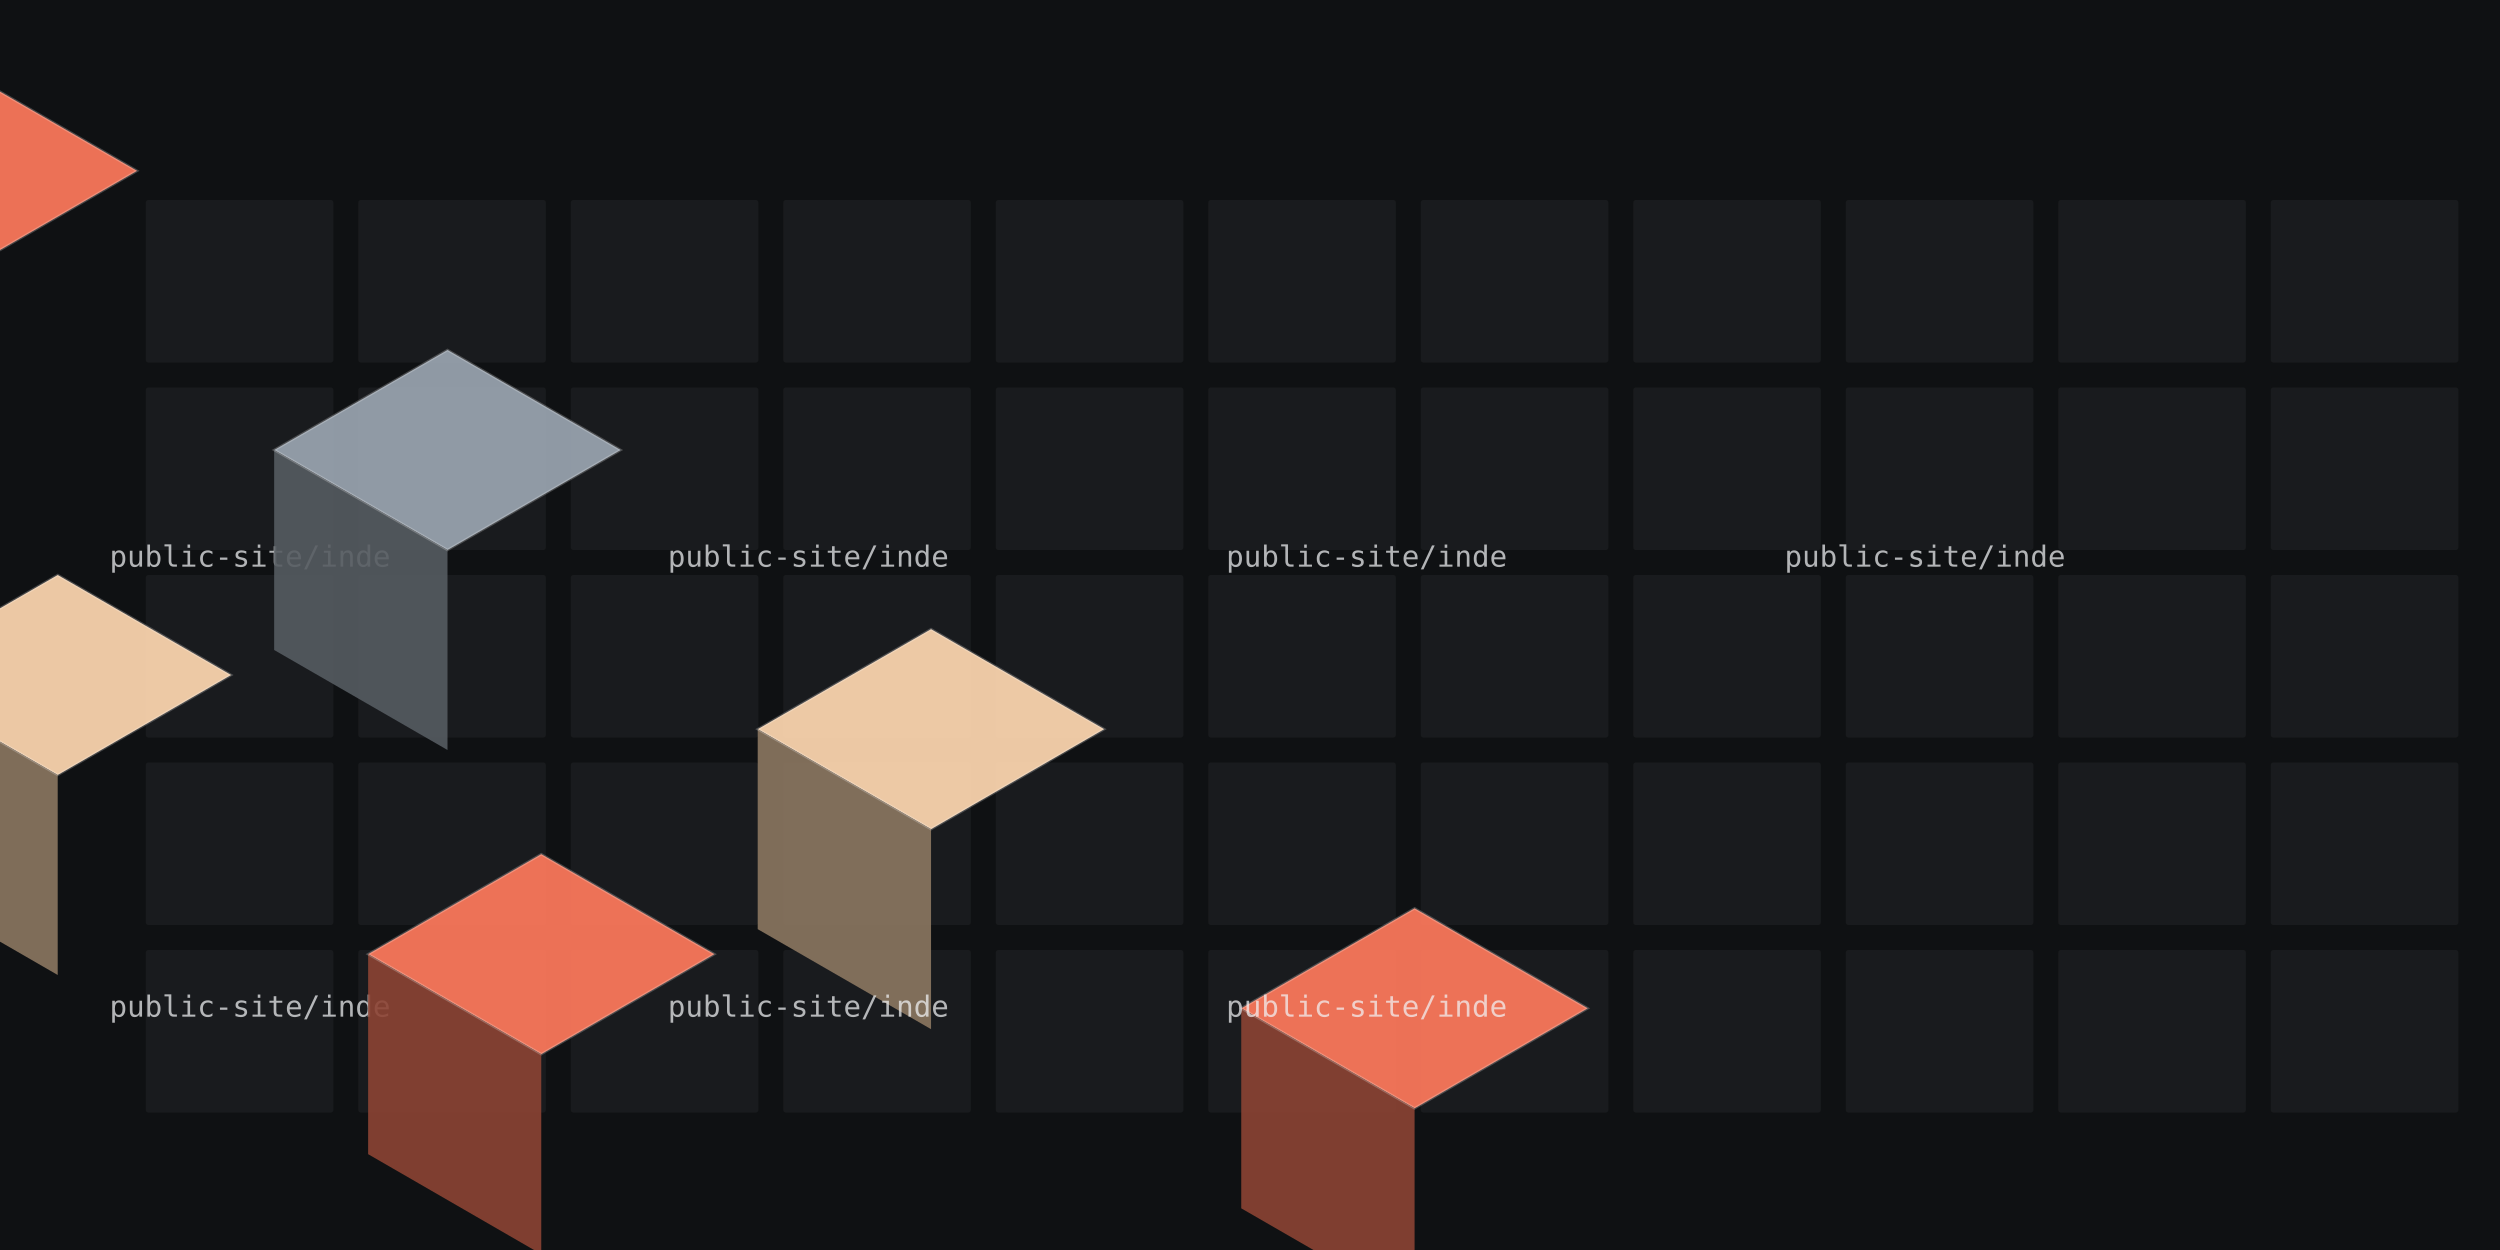
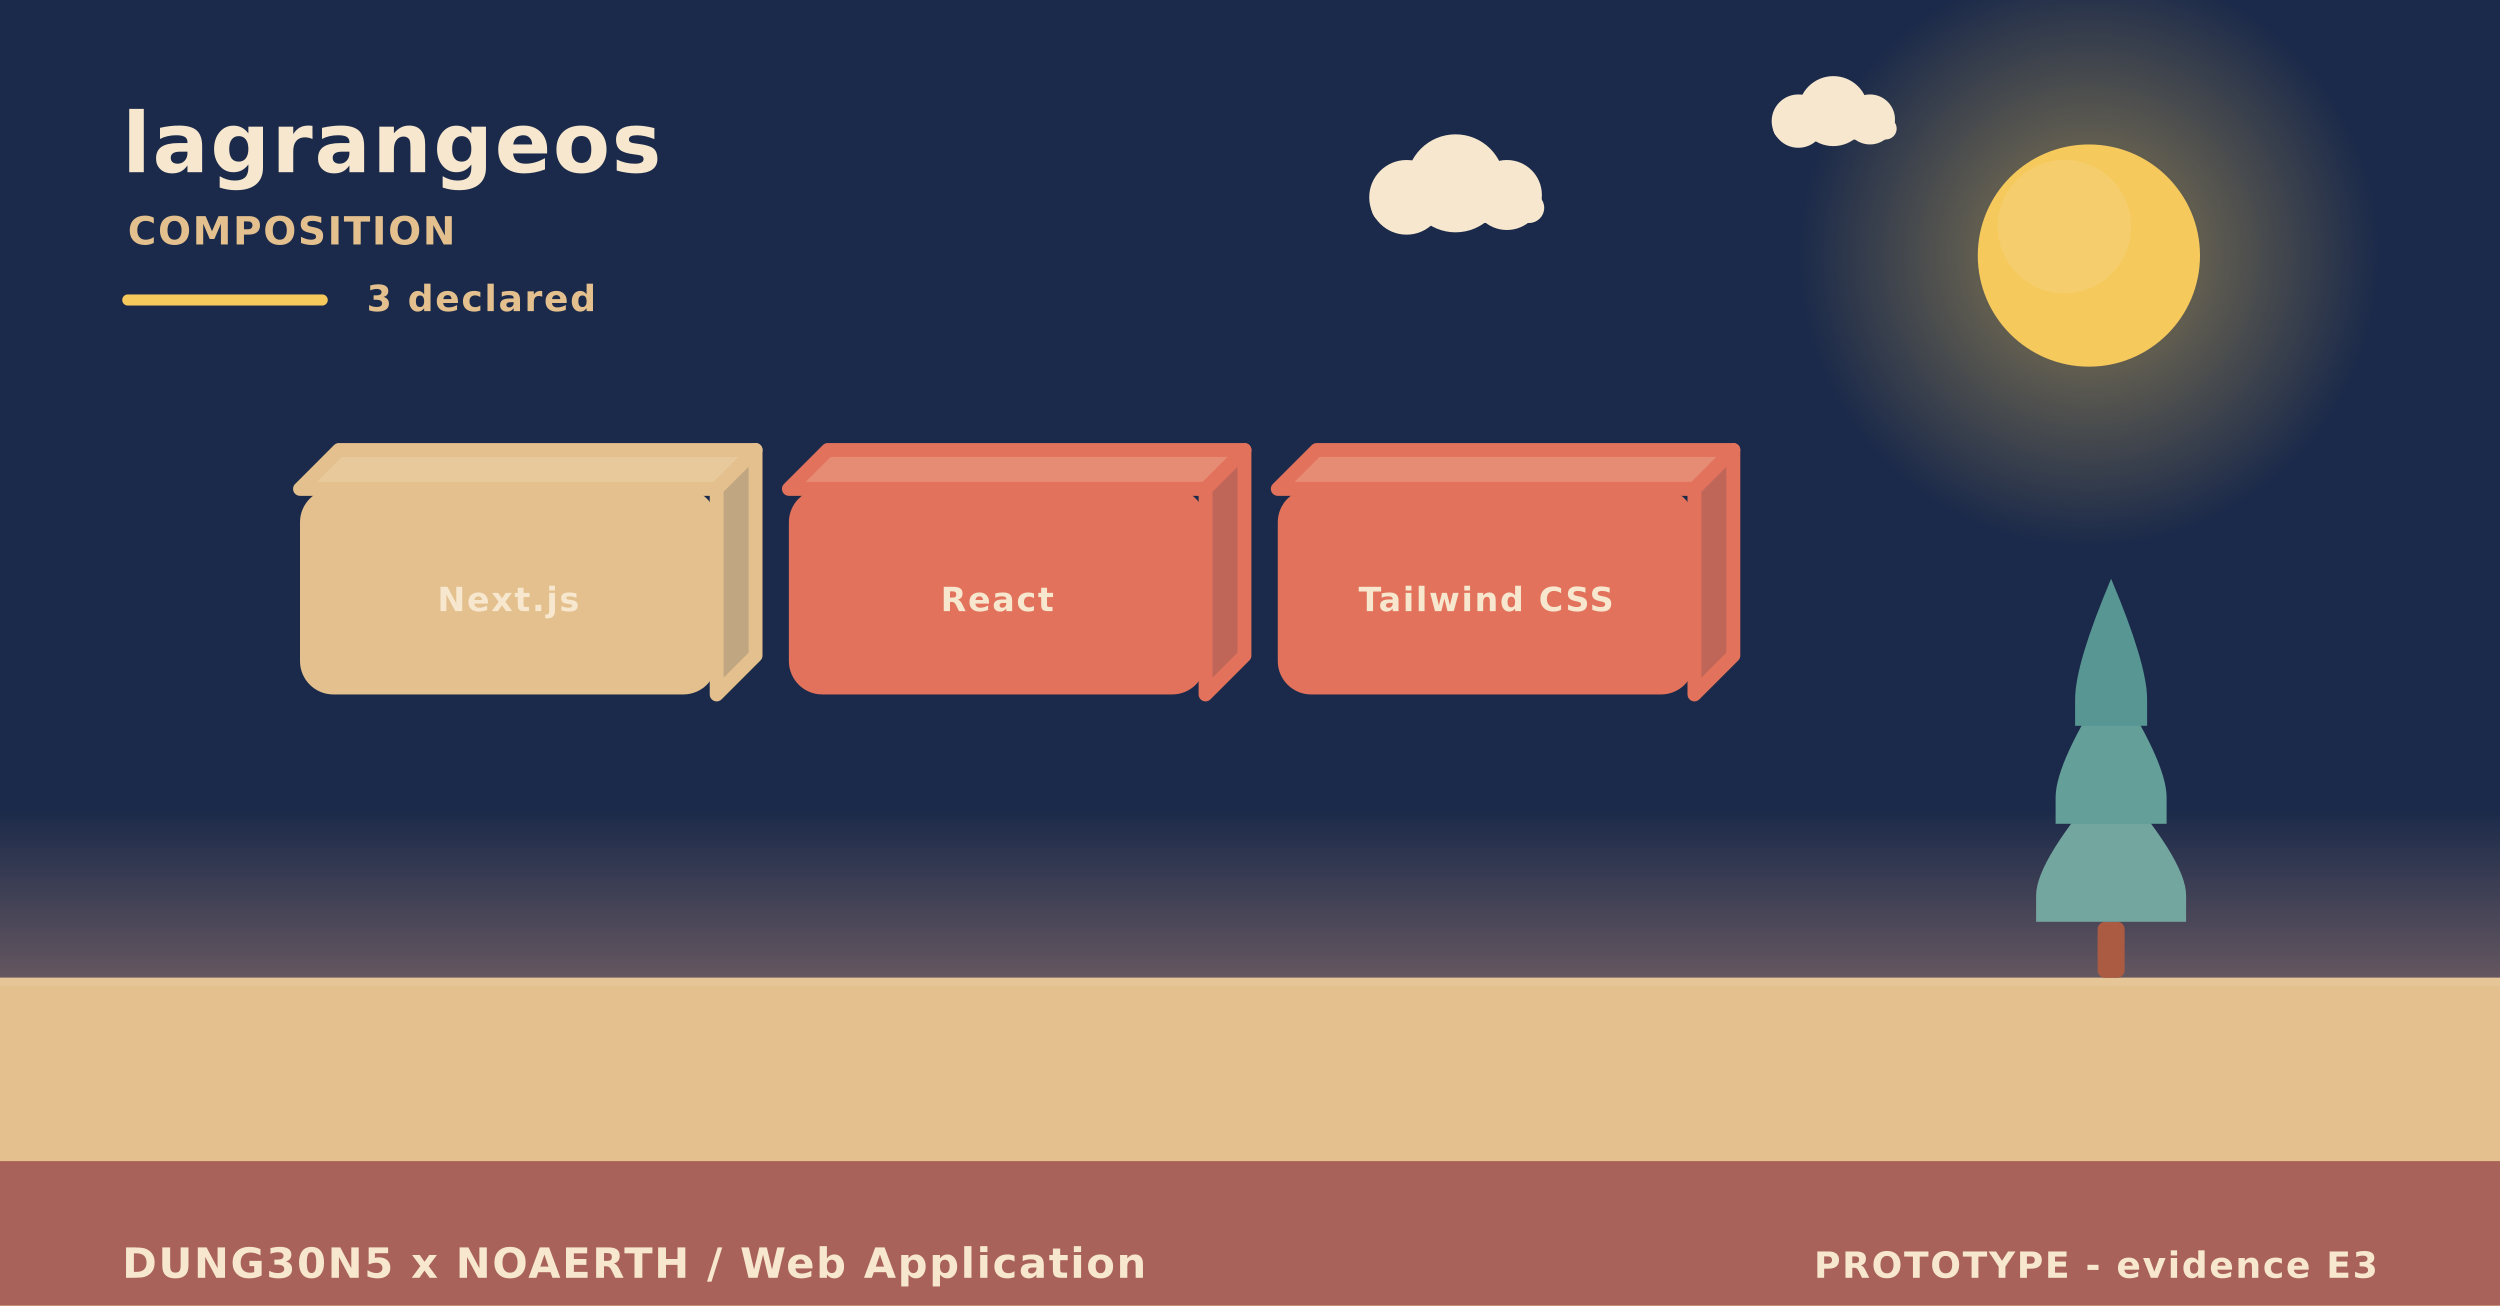
- <svg xmlns="http://www.w3.org/2000/svg" viewBox="0 0 1200 600" width="1200" height="600" role="img" aria-label="lagrangeos component map">
-   <rect width="1200" height="600" fill="#0f1113" />
-   <defs>
-     <linearGradient id="gc" x1="0" y1="0" x2="1" y2="1">
-       <stop offset="0%" stop-color="#ff7a5c" />
-       <stop offset="100%" stop-color="#9aa5b1" />
-     </linearGradient>
-   </defs>
-   <rect x="70.00" y="96.00" width="90.00" height="78.00" rx="1.20" fill="#f1f3f5" opacity="0.05" />
-   <rect x="172.00" y="96.00" width="90.00" height="78.00" rx="1.20" fill="#f1f3f5" opacity="0.05" />
-   <rect x="274.00" y="96.00" width="90.00" height="78.00" rx="1.20" fill="#f1f3f5" opacity="0.05" />
-   <rect x="376.00" y="96.00" width="90.00" height="78.00" rx="1.20" fill="#f1f3f5" opacity="0.05" />
-   <rect x="478.00" y="96.00" width="90.00" height="78.00" rx="1.20" fill="#f1f3f5" opacity="0.05" />
-   <rect x="580.00" y="96.00" width="90.00" height="78.00" rx="1.20" fill="#f1f3f5" opacity="0.05" />
-   <rect x="682.00" y="96.00" width="90.00" height="78.00" rx="1.20" fill="#f1f3f5" opacity="0.05" />
-   <rect x="784.00" y="96.00" width="90.00" height="78.00" rx="1.20" fill="#f1f3f5" opacity="0.05" />
-   <rect x="886.00" y="96.00" width="90.00" height="78.00" rx="1.20" fill="#f1f3f5" opacity="0.05" />
-   <rect x="988.00" y="96.00" width="90.00" height="78.00" rx="1.20" fill="#f1f3f5" opacity="0.05" />
-   <rect x="1090.00" y="96.00" width="90.00" height="78.00" rx="1.20" fill="#f1f3f5" opacity="0.05" />
-   <rect x="70.00" y="186.00" width="90.00" height="78.00" rx="1.20" fill="#f1f3f5" opacity="0.05" />
-   <rect x="172.00" y="186.00" width="90.00" height="78.00" rx="1.20" fill="#f1f3f5" opacity="0.05" />
-   <rect x="274.00" y="186.00" width="90.00" height="78.00" rx="1.20" fill="#f1f3f5" opacity="0.05" />
-   <rect x="376.00" y="186.00" width="90.00" height="78.00" rx="1.20" fill="#f1f3f5" opacity="0.05" />
-   <rect x="478.00" y="186.00" width="90.00" height="78.00" rx="1.20" fill="#f1f3f5" opacity="0.05" />
-   <rect x="580.00" y="186.00" width="90.00" height="78.00" rx="1.20" fill="#f1f3f5" opacity="0.05" />
-   <rect x="682.00" y="186.00" width="90.00" height="78.00" rx="1.20" fill="#f1f3f5" opacity="0.05" />
-   <rect x="784.00" y="186.00" width="90.00" height="78.00" rx="1.20" fill="#f1f3f5" opacity="0.05" />
-   <rect x="886.00" y="186.00" width="90.00" height="78.00" rx="1.20" fill="#f1f3f5" opacity="0.05" />
-   <rect x="988.00" y="186.00" width="90.00" height="78.00" rx="1.20" fill="#f1f3f5" opacity="0.05" />
-   <rect x="1090.00" y="186.00" width="90.00" height="78.00" rx="1.20" fill="#f1f3f5" opacity="0.05" />
-   <rect x="70.00" y="276.00" width="90.00" height="78.00" rx="1.20" fill="#f1f3f5" opacity="0.05" />
-   <rect x="172.00" y="276.00" width="90.00" height="78.00" rx="1.20" fill="#f1f3f5" opacity="0.05" />
-   <rect x="274.00" y="276.00" width="90.00" height="78.00" rx="1.20" fill="#f1f3f5" opacity="0.05" />
-   <rect x="376.00" y="276.00" width="90.00" height="78.00" rx="1.20" fill="#f1f3f5" opacity="0.05" />
-   <rect x="478.00" y="276.00" width="90.00" height="78.00" rx="1.20" fill="#f1f3f5" opacity="0.05" />
-   <rect x="580.00" y="276.00" width="90.00" height="78.00" rx="1.20" fill="#f1f3f5" opacity="0.05" />
-   <rect x="682.00" y="276.00" width="90.00" height="78.00" rx="1.20" fill="#f1f3f5" opacity="0.05" />
-   <rect x="784.00" y="276.00" width="90.00" height="78.00" rx="1.20" fill="#f1f3f5" opacity="0.05" />
-   <rect x="886.00" y="276.00" width="90.00" height="78.00" rx="1.20" fill="#f1f3f5" opacity="0.05" />
-   <rect x="988.00" y="276.00" width="90.00" height="78.00" rx="1.20" fill="#f1f3f5" opacity="0.05" />
-   <rect x="1090.00" y="276.00" width="90.00" height="78.00" rx="1.20" fill="#f1f3f5" opacity="0.05" />
-   <rect x="70.00" y="366.00" width="90.00" height="78.00" rx="1.20" fill="#f1f3f5" opacity="0.05" />
-   <rect x="172.00" y="366.00" width="90.00" height="78.00" rx="1.20" fill="#f1f3f5" opacity="0.05" />
-   <rect x="274.00" y="366.00" width="90.00" height="78.00" rx="1.20" fill="#f1f3f5" opacity="0.05" />
-   <rect x="376.00" y="366.00" width="90.00" height="78.00" rx="1.20" fill="#f1f3f5" opacity="0.05" />
-   <rect x="478.00" y="366.00" width="90.00" height="78.00" rx="1.20" fill="#f1f3f5" opacity="0.05" />
-   <rect x="580.00" y="366.00" width="90.00" height="78.00" rx="1.20" fill="#f1f3f5" opacity="0.05" />
-   <rect x="682.00" y="366.00" width="90.00" height="78.00" rx="1.20" fill="#f1f3f5" opacity="0.05" />
-   <rect x="784.00" y="366.00" width="90.00" height="78.00" rx="1.20" fill="#f1f3f5" opacity="0.05" />
-   <rect x="886.00" y="366.00" width="90.00" height="78.00" rx="1.20" fill="#f1f3f5" opacity="0.05" />
-   <rect x="988.00" y="366.00" width="90.00" height="78.00" rx="1.20" fill="#f1f3f5" opacity="0.05" />
-   <rect x="1090.00" y="366.00" width="90.00" height="78.00" rx="1.20" fill="#f1f3f5" opacity="0.05" />
-   <rect x="70.00" y="456.00" width="90.00" height="78.00" rx="1.20" fill="#f1f3f5" opacity="0.05" />
-   <rect x="172.00" y="456.00" width="90.00" height="78.00" rx="1.20" fill="#f1f3f5" opacity="0.05" />
-   <rect x="274.00" y="456.00" width="90.00" height="78.00" rx="1.20" fill="#f1f3f5" opacity="0.05" />
-   <rect x="376.00" y="456.00" width="90.00" height="78.00" rx="1.20" fill="#f1f3f5" opacity="0.05" />
-   <rect x="478.00" y="456.00" width="90.00" height="78.00" rx="1.20" fill="#f1f3f5" opacity="0.05" />
-   <rect x="580.00" y="456.00" width="90.00" height="78.00" rx="1.20" fill="#f1f3f5" opacity="0.05" />
-   <rect x="682.00" y="456.00" width="90.00" height="78.00" rx="1.20" fill="#f1f3f5" opacity="0.05" />
-   <rect x="784.00" y="456.00" width="90.00" height="78.00" rx="1.20" fill="#f1f3f5" opacity="0.05" />
-   <rect x="886.00" y="456.00" width="90.00" height="78.00" rx="1.20" fill="#f1f3f5" opacity="0.05" />
-   <rect x="988.00" y="456.00" width="90.00" height="78.00" rx="1.20" fill="#f1f3f5" opacity="0.05" />
-   <rect x="1090.00" y="456.00" width="90.00" height="78.00" rx="1.20" fill="#f1f3f5" opacity="0.05" />
-   <g transform="rotate(0 120 140)">
-     <polygon points="-17.3,34.0 65.8,82.0 -17.3,130.0 -100.5,82.0" fill="#ff7a5c" opacity="0.92" />
-     <polygon points="-100.5,82.0 -17.3,130.0 -17.3,226.0 -100.5,178.0" fill="#8c4333" opacity="0.9" />
-     <polygon points="-17.3,34.0 65.8,82.0 -17.3,130.0 -100.5,82.0" fill="none" stroke="rgba(255,255,255,0.220)" stroke-width="1.2" />
-     <animateTransform attributeName="transform" type="rotate" values="-32.0 0.00 0.00 0.0 0.00 0.00" dur="5.4s" begin="0.0s" repeatCount="indefinite" />
+ <svg xmlns="http://www.w3.org/2000/svg" width="900" height="470" viewBox="0 0 900 470" role="img" aria-label="lagrangeos - how it is composed">
+   <linearGradient id="skyc" x1="0" y1="0" x2="0" y2="1">
+     <stop offset="0" stop-color="#1b2a4a" />
+     <stop offset="0.62" stop-color="#1b2a4a" />
+     <stop offset="1" stop-color="#f3ad8a" />
+   </linearGradient>
+   <rect width="900" height="470" fill="url(#skyc)" />
+   <radialGradient id="sunc">
+     <stop offset="0.35" stop-color="#f5c95c" stop-opacity="0.34" />
+     <stop offset="1" stop-color="#f5c95c" stop-opacity="0" />
+   </radialGradient>
+   <circle cx="752" cy="92" r="104" fill="url(#sunc)" />
+   <circle cx="752" cy="92" r="40" fill="#f5c95c" />
+   <circle cx="743.2" cy="81.6" r="24" fill="#f5d27e" opacity="0.5" />
+   <g>
+     <circle cx="524" cy="66" r="17.64" fill="#f6e7ce" />
+     <circle cx="506.36" cy="71.04" r="13.44" fill="#f6e7ce" />
+     <circle cx="542.48" cy="70.2" r="12.6" fill="#f6e7ce" />
+     <rect x="493.76" y="69.36" width="62.16" height="10.92" rx="5.46" fill="#f6e7ce" />
+     <animateTransform attributeName="transform" type="translate" values="0 0;24 0;0 0" dur="36s" begin="0s" repeatCount="indefinite" />
  </g>
-   <text x="120" y="272" font-family="ui-monospace,Menlo,monospace" font-size="14" fill="rgba(241,243,245,0.720)" text-anchor="middle">public-site/inde</text>
-   <g transform="rotate(0 388 140)">
-     <polygon points="214.8,168.0 297.9,216.0 214.8,264.0 131.6,216.0" fill="#9aa5b1" opacity="0.92" />
-     <polygon points="131.6,216.0 214.8,264.0 214.8,360.0 131.6,312.0" fill="#555b61" opacity="0.9" />
-     <polygon points="214.8,168.0 297.9,216.0 214.8,264.0 131.6,216.0" fill="none" stroke="rgba(255,255,255,0.220)" stroke-width="1.2" />
-     <animateTransform attributeName="transform" type="rotate" values="-32.0 0.00 0.00 0.0 0.00 0.00" dur="5.4s" begin="0.4s" repeatCount="indefinite" />
+   <g>
+     <circle cx="660" cy="40" r="12.6" fill="#f6e7ce" />
+     <circle cx="647.4" cy="43.6" r="9.6" fill="#f6e7ce" />
+     <circle cx="673.2" cy="43" r="9" fill="#f6e7ce" />
+     <rect x="638.4" y="42.4" width="44.4" height="7.8" rx="3.9" fill="#f6e7ce" />
+     <animateTransform attributeName="transform" type="translate" values="0 0;-18 0;0 0" dur="46s" begin="3s" repeatCount="indefinite" />
  </g>
-   <text x="388" y="272" font-family="ui-monospace,Menlo,monospace" font-size="14" fill="rgba(241,243,245,0.720)" text-anchor="middle">public-site/inde</text>
-   <g transform="rotate(0 656 140)">
-     <polygon points="446.9,302.0 530.0,350.0 446.9,398.0 363.7,350.0" fill="#ffd8b1" opacity="0.92" />
-     <polygon points="363.7,350.0 446.9,398.0 446.9,494.0 363.7,446.0" fill="#8c7761" opacity="0.9" />
-     <polygon points="446.9,302.0 530.0,350.0 446.9,398.0 363.7,350.0" fill="none" stroke="rgba(255,255,255,0.220)" stroke-width="1.2" />
-     <animateTransform attributeName="transform" type="rotate" values="-32.0 0.00 0.00 0.0 0.00 0.00" dur="5.4s" begin="0.8s" repeatCount="indefinite" />
+   <rect x="0" y="352" width="900" height="118" fill="#e3c08d" />
+   <rect x="0" y="352" width="900" height="3" fill="#e6c596" />
+   <text x="44" y="62" font-family="Verdana,DejaVu Sans,sans-serif" font-size="30" font-weight="700" letter-spacing="0.6" fill="#f6e7ce" text-anchor="start">lagrangeos</text>
+   <text x="46" y="88" font-family="Verdana,DejaVu Sans,sans-serif" font-size="14" font-weight="700" letter-spacing="0.6" fill="#e3c08d" text-anchor="start">COMPOSITION</text>
+   <rect x="44" y="106" width="74" height="4" rx="2" fill="#f5c95c" />
+   <text x="132" y="112" font-family="Verdana,DejaVu Sans,sans-serif" font-size="13" font-weight="700" letter-spacing="0.6" fill="#e3c08d" text-anchor="start">3 declared</text>
+   <g>
+     <path d="M108,176 L258,176 L272,162 L122,162 Z" fill="#e7c99b" stroke="#e3c08d" stroke-width="5" stroke-linejoin="round" />
+     <path d="M258,176 L272,162 L272,236 L258,250 Z" fill="#c1a682" stroke="#e3c08d" stroke-width="5" stroke-linejoin="round" />
+     <rect x="108" y="176" width="150" height="74" rx="12" fill="#e3c08d" />
+     <animateTransform attributeName="transform" type="translate" values="0 10;0 0" dur="0.75s" begin="0s" fill="freeze" />
  </g>
-   <text x="656" y="272" font-family="ui-monospace,Menlo,monospace" font-size="14" fill="rgba(241,243,245,0.720)" text-anchor="middle">public-site/inde</text>
-   <g transform="rotate(0 924 140)">
-     <polygon points="679.0,436.0 762.1,484.0 679.0,532.0 595.8,484.0" fill="#ff7a5c" opacity="0.92" />
-     <polygon points="595.8,484.0 679.0,532.0 679.0,628.0 595.8,580.0" fill="#8c4333" opacity="0.9" />
-     <polygon points="679.0,436.0 762.1,484.0 679.0,532.0 595.8,484.0" fill="none" stroke="rgba(255,255,255,0.220)" stroke-width="1.2" />
-     <animateTransform attributeName="transform" type="rotate" values="-32.0 0.00 0.00 0.0 0.00 0.00" dur="5.4s" begin="1.2s" repeatCount="indefinite" />
+   <text x="183" y="220" font-family="Verdana,DejaVu Sans,sans-serif" font-size="12" font-weight="700" letter-spacing="0.6" fill="#f6e7ce" text-anchor="middle">Next.js</text>
+   <g>
+     <path d="M284,176 L434,176 L448,162 L298,162 Z" fill="#e68c74" stroke="#e2725b" stroke-width="5" stroke-linejoin="round" />
+     <path d="M434,176 L448,162 L448,236 L434,250 Z" fill="#c06658" stroke="#e2725b" stroke-width="5" stroke-linejoin="round" />
+     <rect x="284" y="176" width="150" height="74" rx="12" fill="#e2725b" />
+     <animateTransform attributeName="transform" type="translate" values="0 10;0 0" dur="0.75s" begin="0.16s" fill="freeze" />
  </g>
-   <text x="924" y="272" font-family="ui-monospace,Menlo,monospace" font-size="14" fill="rgba(241,243,245,0.720)" text-anchor="middle">public-site/inde</text>
-   <g transform="rotate(0 120 356)">
-     <polygon points="-204.4,142.0 -121.2,190.0 -204.4,238.0 -287.5,190.0" fill="#9aa5b1" opacity="0.92" />
-     <polygon points="-287.5,190.0 -204.4,238.0 -204.4,334.0 -287.5,286.0" fill="#555b61" opacity="0.9" />
-     <polygon points="-204.4,142.0 -121.2,190.0 -204.4,238.0 -287.5,190.0" fill="none" stroke="rgba(255,255,255,0.220)" stroke-width="1.2" />
-     <animateTransform attributeName="transform" type="rotate" values="-32.0 0.00 0.00 0.0 0.00 0.00" dur="5.4s" begin="1.6s" repeatCount="indefinite" />
+   <text x="359" y="220" font-family="Verdana,DejaVu Sans,sans-serif" font-size="12" font-weight="700" letter-spacing="0.6" fill="#f6e7ce" text-anchor="middle">React</text>
+   <g>
+     <path d="M460,176 L610,176 L624,162 L474,162 Z" fill="#e68c74" stroke="#e2725b" stroke-width="5" stroke-linejoin="round" />
+     <path d="M610,176 L624,162 L624,236 L610,250 Z" fill="#c06658" stroke="#e2725b" stroke-width="5" stroke-linejoin="round" />
+     <rect x="460" y="176" width="150" height="74" rx="12" fill="#e2725b" />
+     <animateTransform attributeName="transform" type="translate" values="0 10;0 0" dur="0.75s" begin="0.32s" fill="freeze" />
  </g>
-   <text x="120" y="488" font-family="ui-monospace,Menlo,monospace" font-size="14" fill="rgba(241,243,245,0.720)" text-anchor="middle">public-site/inde</text>
-   <g transform="rotate(0 388 356)">
-     <polygon points="27.7,276.0 110.9,324.0 27.7,372.0 -55.4,324.0" fill="#ffd8b1" opacity="0.92" />
-     <polygon points="-55.4,324.0 27.7,372.0 27.7,468.0 -55.4,420.0" fill="#8c7761" opacity="0.9" />
-     <polygon points="27.7,276.0 110.9,324.0 27.7,372.0 -55.4,324.0" fill="none" stroke="rgba(255,255,255,0.220)" stroke-width="1.2" />
-     <animateTransform attributeName="transform" type="rotate" values="-32.0 0.00 0.00 0.0 0.00 0.00" dur="5.4s" begin="2.0s" repeatCount="indefinite" />
-   </g>
-   <text x="388" y="488" font-family="ui-monospace,Menlo,monospace" font-size="14" fill="rgba(241,243,245,0.720)" text-anchor="middle">public-site/inde</text>
-   <g transform="rotate(0 656 356)">
-     <polygon points="259.8,410.0 342.9,458.0 259.8,506.0 176.7,458.0" fill="#ff7a5c" opacity="0.92" />
-     <polygon points="176.7,458.0 259.8,506.0 259.8,602.0 176.7,554.0" fill="#8c4333" opacity="0.9" />
-     <polygon points="259.8,410.0 342.9,458.0 259.8,506.0 176.7,458.0" fill="none" stroke="rgba(255,255,255,0.220)" stroke-width="1.2" />
-     <animateTransform attributeName="transform" type="rotate" values="-32.0 0.00 0.00 0.0 0.00 0.00" dur="5.4s" begin="2.4s" repeatCount="indefinite" />
-   </g>
-   <text x="656" y="488" font-family="ui-monospace,Menlo,monospace" font-size="14" fill="rgba(241,243,245,0.720)" text-anchor="middle">public-site/inde</text>
+   <text x="535" y="220" font-family="Verdana,DejaVu Sans,sans-serif" font-size="12" font-weight="700" letter-spacing="0.6" fill="#f6e7ce" text-anchor="middle">Tailwind CSS</text>
+   <rect x="755.14" y="331.84" width="9.72" height="20.16" rx="2.7" fill="#ac5b43" />
+   <path d="M760,278.92 Q733,309.61 733,322.31 Q733,331.84 733,331.84 L787,331.84 Q787,331.84 787,322.31 Q787,309.61 760,278.92 Z" fill="#74a6a0" />
+   <path d="M760,243.64 Q740.02,274.33 740.02,287.03 Q740.02,296.56 740.02,296.56 L779.98,296.56 Q779.98,296.56 779.98,287.03 Q779.98,274.33 760,243.64 Z" fill="#649f9a" />
+   <path d="M760,208.36 Q747.04,239.05 747.04,251.75 Q747.04,261.28 747.04,261.28 L772.96,261.28 Q772.96,261.28 772.96,251.75 Q772.96,239.05 760,208.36 Z" fill="#589694" />
+   <rect x="0" y="418" width="900" height="52" rx="0" fill="#a65c56" opacity="0.94" />
+   <text x="44" y="460" font-family="Verdana,DejaVu Sans,sans-serif" font-size="15" font-weight="700" letter-spacing="0.6" fill="#f6e7ce" text-anchor="start">DUNG30N5 x NOAERTH  /  Web Application</text>
+   <text x="856" y="460" font-family="Verdana,DejaVu Sans,sans-serif" font-size="13" font-weight="700" letter-spacing="0.6" fill="#f6e7ce" text-anchor="end">PROTOTYPE  -  evidence E3</text>
</svg>
